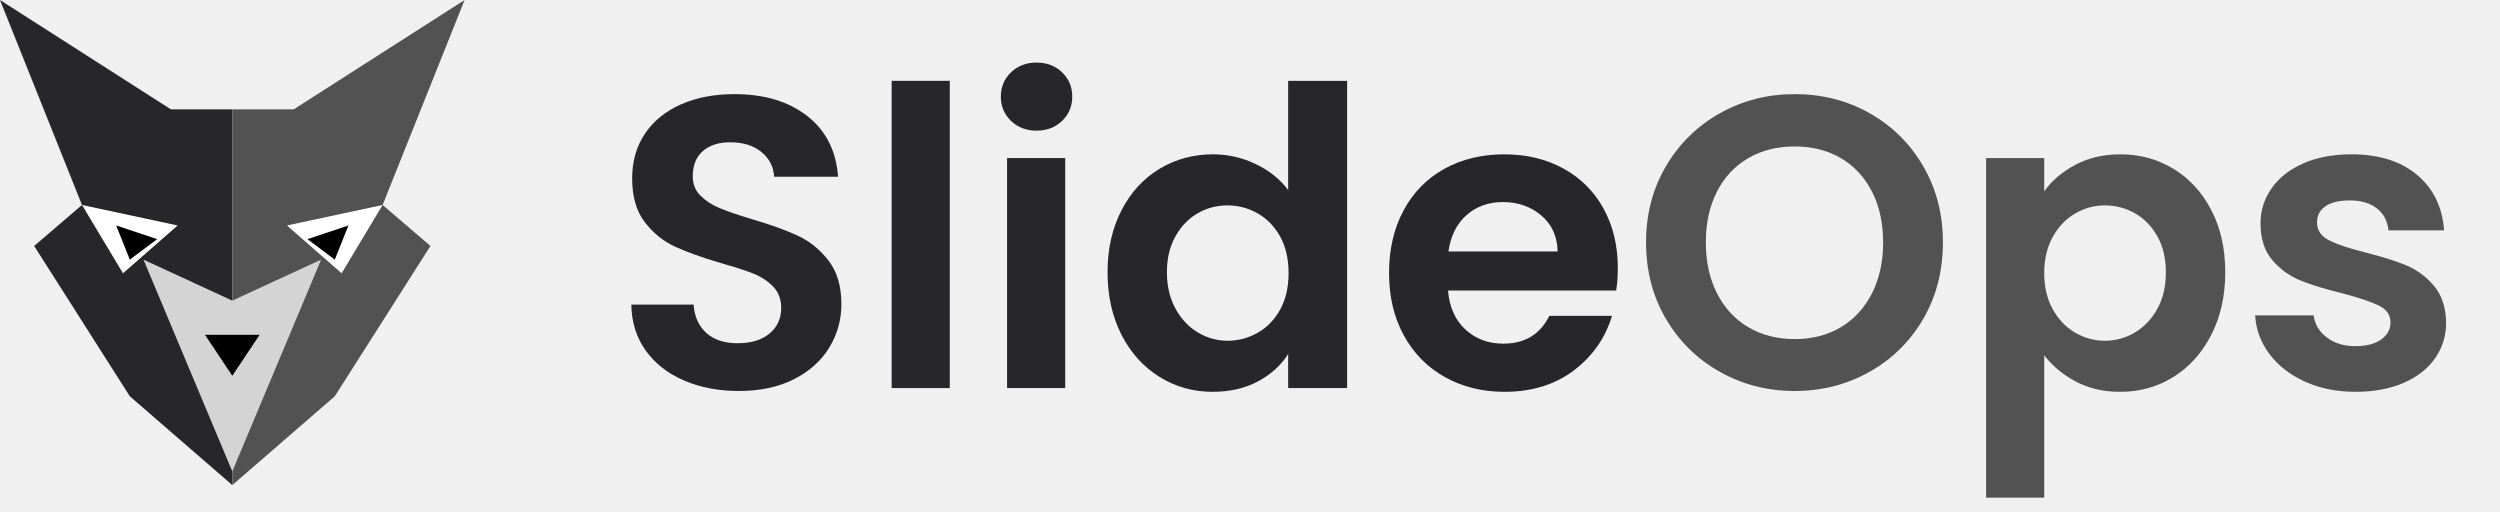
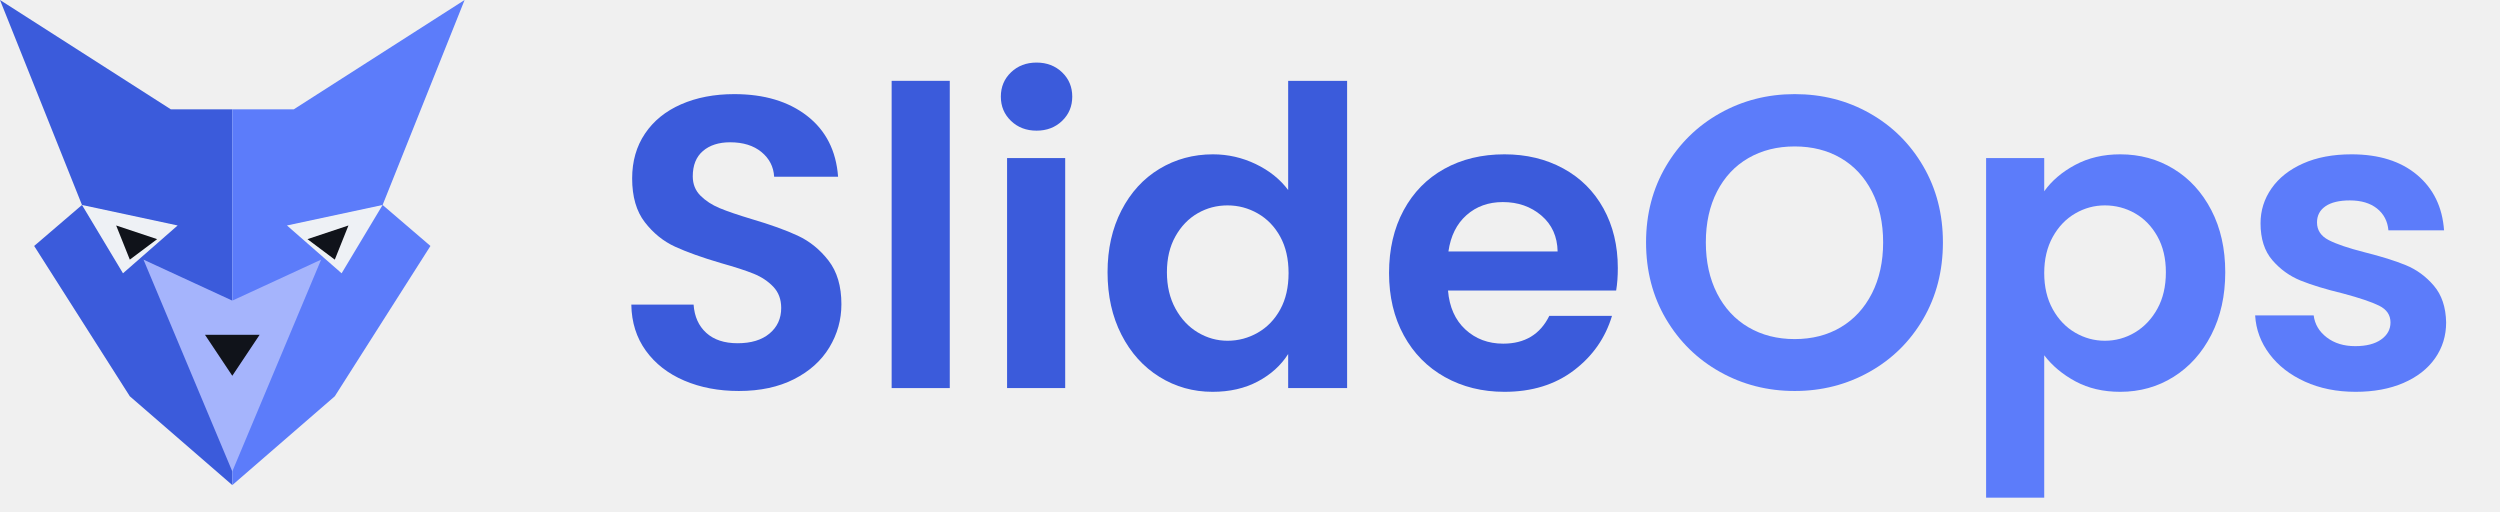
<svg xmlns="http://www.w3.org/2000/svg" width="577.2" height="118" viewBox="0 0 577.2 118">
  <g transform="translate(-25.239,-23.662) scale(1.57746)">
    <g transform="translate(0.0,0)">
-       <polygon points="50,31 41,31 16,15 28,45 21,51 35,73 50,86" fill="#27272a" />
+       <polygon points="50,31 41,31 16,15 28,45 21,51 35,73 50,86" fill="#3b5bdb" />
    </g>
    <g transform="translate(0.0,0)">
-       <polygon points="50,31 59,31 84,15 72,45 79,51 65,73 50,86" fill="#525252" />
+       <polygon points="50,31 59,31 84,15 72,45 79,51 65,73 50,86" fill="#5c7cfa" />
    </g>
    <g transform="translate(50,62) scale(1.0) translate(-50,-62)">
-       <polygon points="37,53 50,59 63,53 50,84" fill="#d4d4d4" />
+       <polygon points="37,53 50,59 63,53 50,84" fill="#a5b4fc" />
    </g>
    <g opacity="1.0">
-       <polygon points="28,45 42,48 34,55" fill="#ffffff" />
-       <polygon points="72,45 58,48 66,55" fill="#ffffff" />
-       <polygon points="33,48 39,50 35,53" fill="#000000" />
-       <polygon points="67,48 61,50 65,53" fill="#000000" />
+       <polygon points="28,45 42,48 34,55" fill="#eef1f5" />
+       <polygon points="72,45 58,48 66,55" fill="#eef1f5" />
+       <polygon points="33,48 39,50 35,53" fill="#10131a" />
+       <polygon points="67,48 61,50 65,53" fill="#10131a" />
    </g>
-     <polygon points="46,64 54,64 50,70" fill="#000000" opacity="1.0" />
+     <polygon points="46,64 54,64 50,70" fill="#10131a" opacity="1.0" />
  </g>
  <g transform="translate(140.87,22.40)">
    <g transform="translate(0,67.20) scale(0.09586,-0.09586)">
-       <path d="M51 201H201Q204 158 231.5 133.0Q259 108 307 108Q356 108 384.0 131.5Q412 155 412 193Q412 224 393.0 244.0Q374 264 345.5 275.5Q317 287 267 301Q199 321 156.5 340.5Q114 360 83.5 399.5Q53 439 53 505Q53 567 84.0 613.0Q115 659 171.0 683.5Q227 708 299 708Q407 708 474.5 655.5Q542 603 549 509H395Q393 545 364.5 568.5Q336 592 289 592Q248 592 223.5 571.0Q199 550 199 510Q199 482 217.5 463.5Q236 445 263.5 433.5Q291 422 341 407Q409 387 452.0 367.0Q495 347 526.0 307.0Q557 267 557 202Q557 146 528.0 98.0Q499 50 443.0 21.5Q387 -7 310 -7Q237 -7 178.5 18.0Q120 43 86.0 90.0Q52 137 51 201Z" fill="#27272a" transform="translate(0.0,0)" />
-       <path d="M209 740V0H69V740Z" fill="#27272a" transform="translate(609.0,0)" />
-       <path d="M54 702Q54 737 78.5 760.5Q103 784 140 784Q177 784 201.5 760.5Q226 737 226 702Q226 667 201.5 643.5Q177 620 140 620Q103 620 78.5 643.5Q54 667 54 702ZM209 554V0H69V554Z" fill="#27272a" transform="translate(887.0,0)" />
-       <path d="M287 563Q341 563 390.0 539.5Q439 516 468 477V740H610V0H468V82Q442 41 395.0 16.0Q348 -9 286 -9Q216 -9 158.0 27.0Q100 63 66.5 128.5Q33 194 33 279Q33 363 66.5 428.0Q100 493 158.0 528.0Q216 563 287 563ZM322 440Q283 440 250.0 421.0Q217 402 196.5 365.5Q176 329 176 279Q176 229 196.5 191.5Q217 154 250.5 134.0Q284 114 322 114Q361 114 395.0 133.5Q429 153 449.0 189.5Q469 226 469 277Q469 328 449.0 364.5Q429 401 395.0 420.5Q361 440 322 440Z" fill="#27272a" transform="translate(1165.0,0)" />
-       <path d="M580 235H175Q180 175 217.0 141.0Q254 107 308 107Q386 107 419 174H570Q546 94 478.0 42.5Q410 -9 311 -9Q231 -9 167.5 26.5Q104 62 68.5 127.0Q33 192 33 277Q33 363 68.0 428.0Q103 493 166.0 528.0Q229 563 311 563Q390 563 452.5 529.0Q515 495 549.5 432.5Q584 370 584 289Q584 259 580 235ZM439 329Q438 383 400.0 415.5Q362 448 307 448Q255 448 219.5 416.5Q184 385 176 329Z" fill="#27272a" transform="translate(1843.0,0)" />
-       <path d="M35 351Q35 453 83.0 534.5Q131 616 213.0 662.0Q295 708 393 708Q492 708 573.5 662.0Q655 616 702.5 534.5Q750 453 750 351Q750 248 702.5 166.5Q655 85 573.0 39.0Q491 -7 393 -7Q295 -7 213.0 39.0Q131 85 83.0 166.5Q35 248 35 351ZM606 351Q606 421 579.0 473.5Q552 526 504.0 554.0Q456 582 393 582Q330 582 281.5 554.0Q233 526 206.0 473.5Q179 421 179 351Q179 281 206.0 228.0Q233 175 281.5 146.5Q330 118 393 118Q456 118 504.0 146.5Q552 175 579.0 228.0Q606 281 606 351Z" fill="#525252" transform="translate(2460.0,0)" />
-       <path d="M392 563Q463 563 520.5 528.0Q578 493 611.5 428.5Q645 364 645 279Q645 194 611.5 128.5Q578 63 520.5 27.0Q463 -9 392 -9Q331 -9 284.5 16.0Q238 41 209 79V-264H69V554H209V474Q236 512 283.5 537.5Q331 563 392 563ZM355 440Q317 440 283.5 420.5Q250 401 229.5 364.0Q209 327 209 277Q209 227 229.5 190.0Q250 153 283.5 133.5Q317 114 355 114Q394 114 427.5 134.0Q461 154 481.5 191.0Q502 228 502 279Q502 329 481.5 365.5Q461 402 427.5 421.0Q394 440 355 440Z" fill="#525252" transform="translate(3245.0,0)" />
-       <path d="M39 175H180Q184 143 211.5 122.0Q239 101 280 101Q320 101 342.5 117.0Q365 133 365 158Q365 185 337.5 198.5Q310 212 250 228Q188 243 148.5 259.0Q109 275 80.5 308.0Q52 341 52 397Q52 443 78.5 481.0Q105 519 154.5 541.0Q204 563 271 563Q370 563 429.0 513.5Q488 464 494 380H360Q357 413 332.5 432.5Q308 452 267 452Q229 452 208.5 438.0Q188 424 188 399Q188 371 216.0 356.5Q244 342 303 327Q363 312 402.0 296.0Q441 280 469.5 246.5Q498 213 499 158Q499 110 472.5 72.0Q446 34 396.5 12.5Q347 -9 281 -9Q213 -9 159.0 15.5Q105 40 73.5 82.0Q42 124 39 175Z" fill="#525252" transform="translate(3923.0,0)" />
+       <path d="M51 201H201Q204 158 231.5 133.0Q259 108 307 108Q356 108 384.0 131.5Q412 155 412 193Q412 224 393.0 244.0Q374 264 345.5 275.5Q317 287 267 301Q199 321 156.5 340.5Q114 360 83.5 399.5Q53 439 53 505Q53 567 84.0 613.0Q115 659 171.0 683.5Q227 708 299 708Q407 708 474.5 655.5Q542 603 549 509H395Q393 545 364.5 568.5Q336 592 289 592Q248 592 223.5 571.0Q199 550 199 510Q199 482 217.5 463.5Q236 445 263.5 433.5Q291 422 341 407Q409 387 452.0 367.0Q495 347 526.0 307.0Q557 267 557 202Q557 146 528.0 98.0Q499 50 443.0 21.5Q387 -7 310 -7Q237 -7 178.5 18.0Q120 43 86.0 90.0Q52 137 51 201Z" fill="#3b5bdb" transform="translate(0.0,0)" />
+       <path d="M209 740V0H69V740Z" fill="#3b5bdb" transform="translate(609.0,0)" />
+       <path d="M54 702Q54 737 78.5 760.5Q103 784 140 784Q177 784 201.5 760.5Q226 737 226 702Q226 667 201.5 643.5Q177 620 140 620Q103 620 78.5 643.5Q54 667 54 702ZM209 554V0H69V554Z" fill="#3b5bdb" transform="translate(887.0,0)" />
+       <path d="M287 563Q341 563 390.0 539.5Q439 516 468 477V740H610V0H468V82Q442 41 395.0 16.0Q348 -9 286 -9Q216 -9 158.0 27.0Q100 63 66.5 128.5Q33 194 33 279Q33 363 66.5 428.0Q100 493 158.0 528.0Q216 563 287 563ZM322 440Q283 440 250.0 421.0Q217 402 196.5 365.5Q176 329 176 279Q176 229 196.5 191.5Q217 154 250.5 134.0Q284 114 322 114Q361 114 395.0 133.5Q429 153 449.0 189.5Q469 226 469 277Q469 328 449.0 364.5Q429 401 395.0 420.5Q361 440 322 440Z" fill="#3b5bdb" transform="translate(1165.0,0)" />
+       <path d="M580 235H175Q180 175 217.0 141.0Q254 107 308 107Q386 107 419 174H570Q546 94 478.0 42.5Q410 -9 311 -9Q231 -9 167.5 26.5Q104 62 68.5 127.0Q33 192 33 277Q33 363 68.0 428.0Q103 493 166.0 528.0Q229 563 311 563Q390 563 452.5 529.0Q515 495 549.5 432.5Q584 370 584 289Q584 259 580 235ZM439 329Q438 383 400.0 415.5Q362 448 307 448Q255 448 219.5 416.5Q184 385 176 329Z" fill="#3b5bdb" transform="translate(1843.0,0)" />
+       <path d="M35 351Q35 453 83.0 534.5Q131 616 213.0 662.0Q295 708 393 708Q492 708 573.5 662.0Q655 616 702.5 534.5Q750 453 750 351Q750 248 702.5 166.5Q655 85 573.0 39.0Q491 -7 393 -7Q295 -7 213.0 39.0Q131 85 83.0 166.5Q35 248 35 351ZM606 351Q606 421 579.0 473.5Q552 526 504.0 554.0Q456 582 393 582Q330 582 281.5 554.0Q233 526 206.0 473.5Q179 421 179 351Q179 281 206.0 228.0Q233 175 281.5 146.5Q330 118 393 118Q456 118 504.0 146.5Q552 175 579.0 228.0Q606 281 606 351Z" fill="#5c7cfa" transform="translate(2460.0,0)" />
+       <path d="M392 563Q463 563 520.5 528.0Q578 493 611.5 428.5Q645 364 645 279Q645 194 611.5 128.5Q578 63 520.5 27.0Q463 -9 392 -9Q331 -9 284.5 16.0Q238 41 209 79V-264H69V554H209V474Q236 512 283.5 537.5Q331 563 392 563ZM355 440Q317 440 283.5 420.5Q250 401 229.5 364.0Q209 327 209 277Q209 227 229.5 190.0Q250 153 283.5 133.5Q317 114 355 114Q394 114 427.5 134.0Q461 154 481.5 191.0Q502 228 502 279Q502 329 481.5 365.5Q461 402 427.5 421.0Q394 440 355 440Z" fill="#5c7cfa" transform="translate(3245.0,0)" />
+       <path d="M39 175H180Q184 143 211.5 122.0Q239 101 280 101Q320 101 342.5 117.0Q365 133 365 158Q365 185 337.5 198.5Q310 212 250 228Q188 243 148.5 259.0Q109 275 80.5 308.0Q52 341 52 397Q52 443 78.5 481.0Q105 519 154.5 541.0Q204 563 271 563Q370 563 429.0 513.5Q488 464 494 380H360Q357 413 332.5 432.5Q308 452 267 452Q229 452 208.5 438.0Q188 424 188 399Q188 371 216.0 356.5Q244 342 303 327Q363 312 402.0 296.0Q441 280 469.5 246.5Q498 213 499 158Q499 110 472.5 72.0Q446 34 396.5 12.5Q347 -9 281 -9Q213 -9 159.0 15.5Q105 40 73.5 82.0Q42 124 39 175Z" fill="#5c7cfa" transform="translate(3923.0,0)" />
    </g>
  </g>
</svg>
